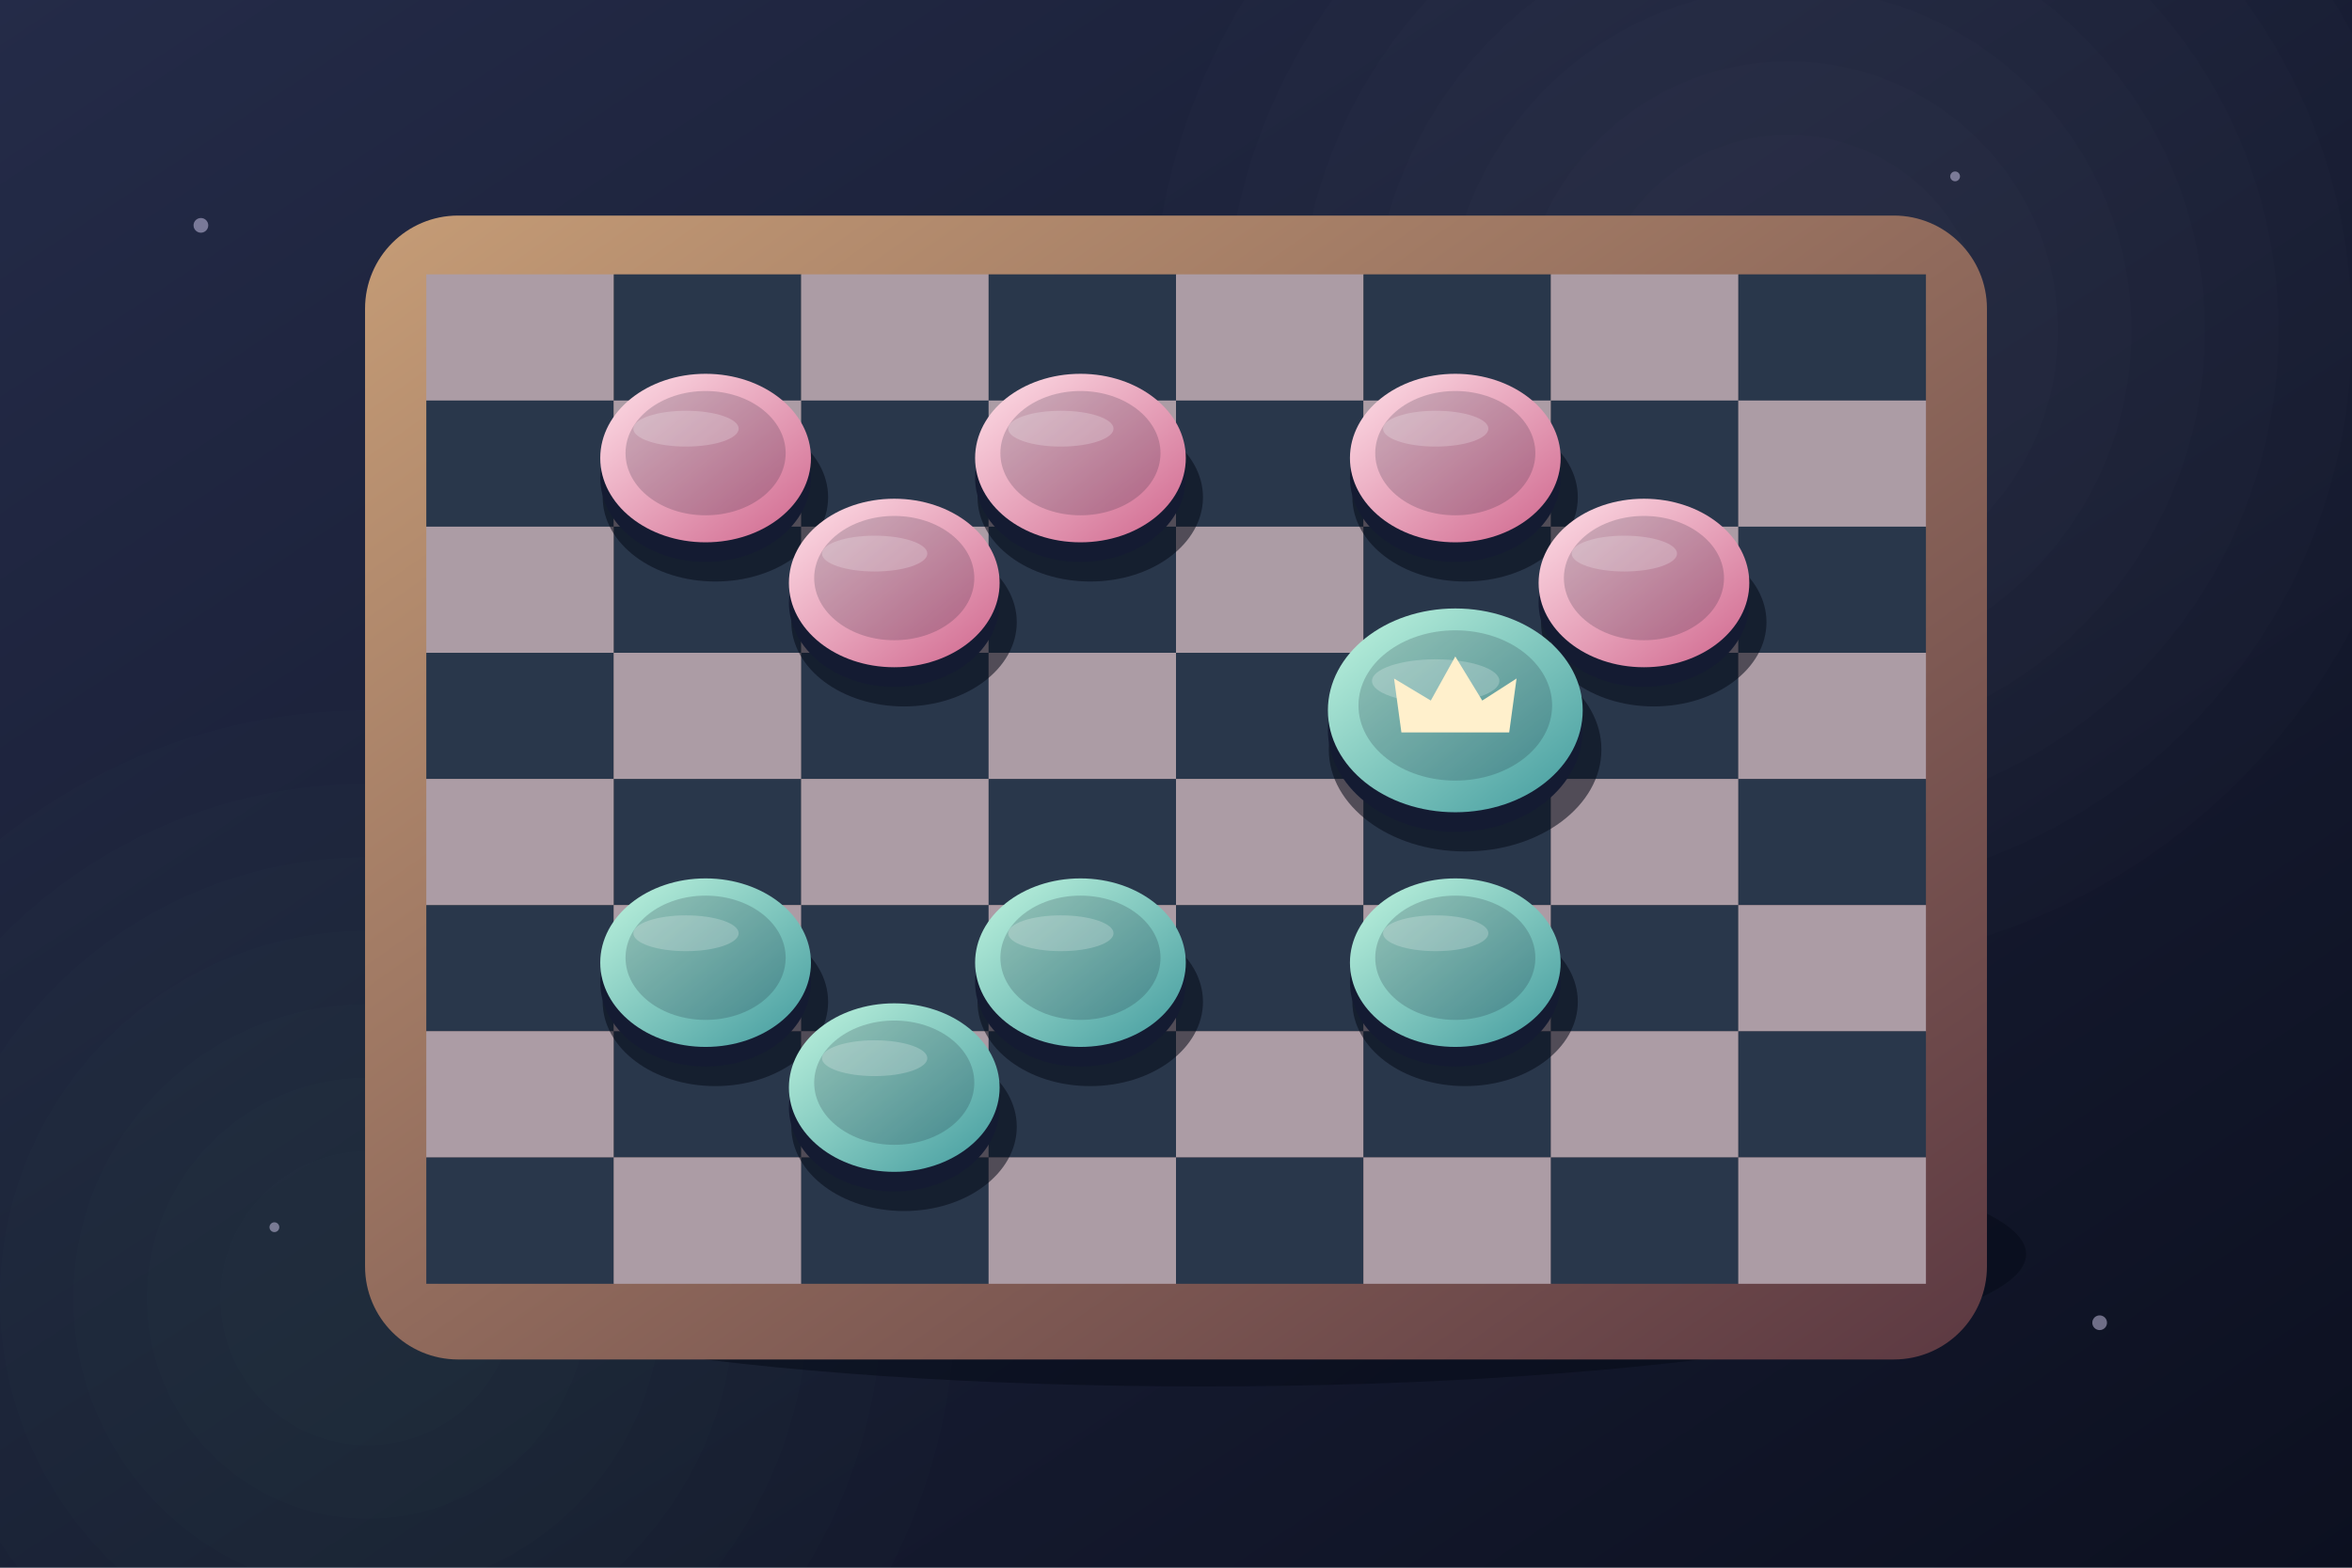
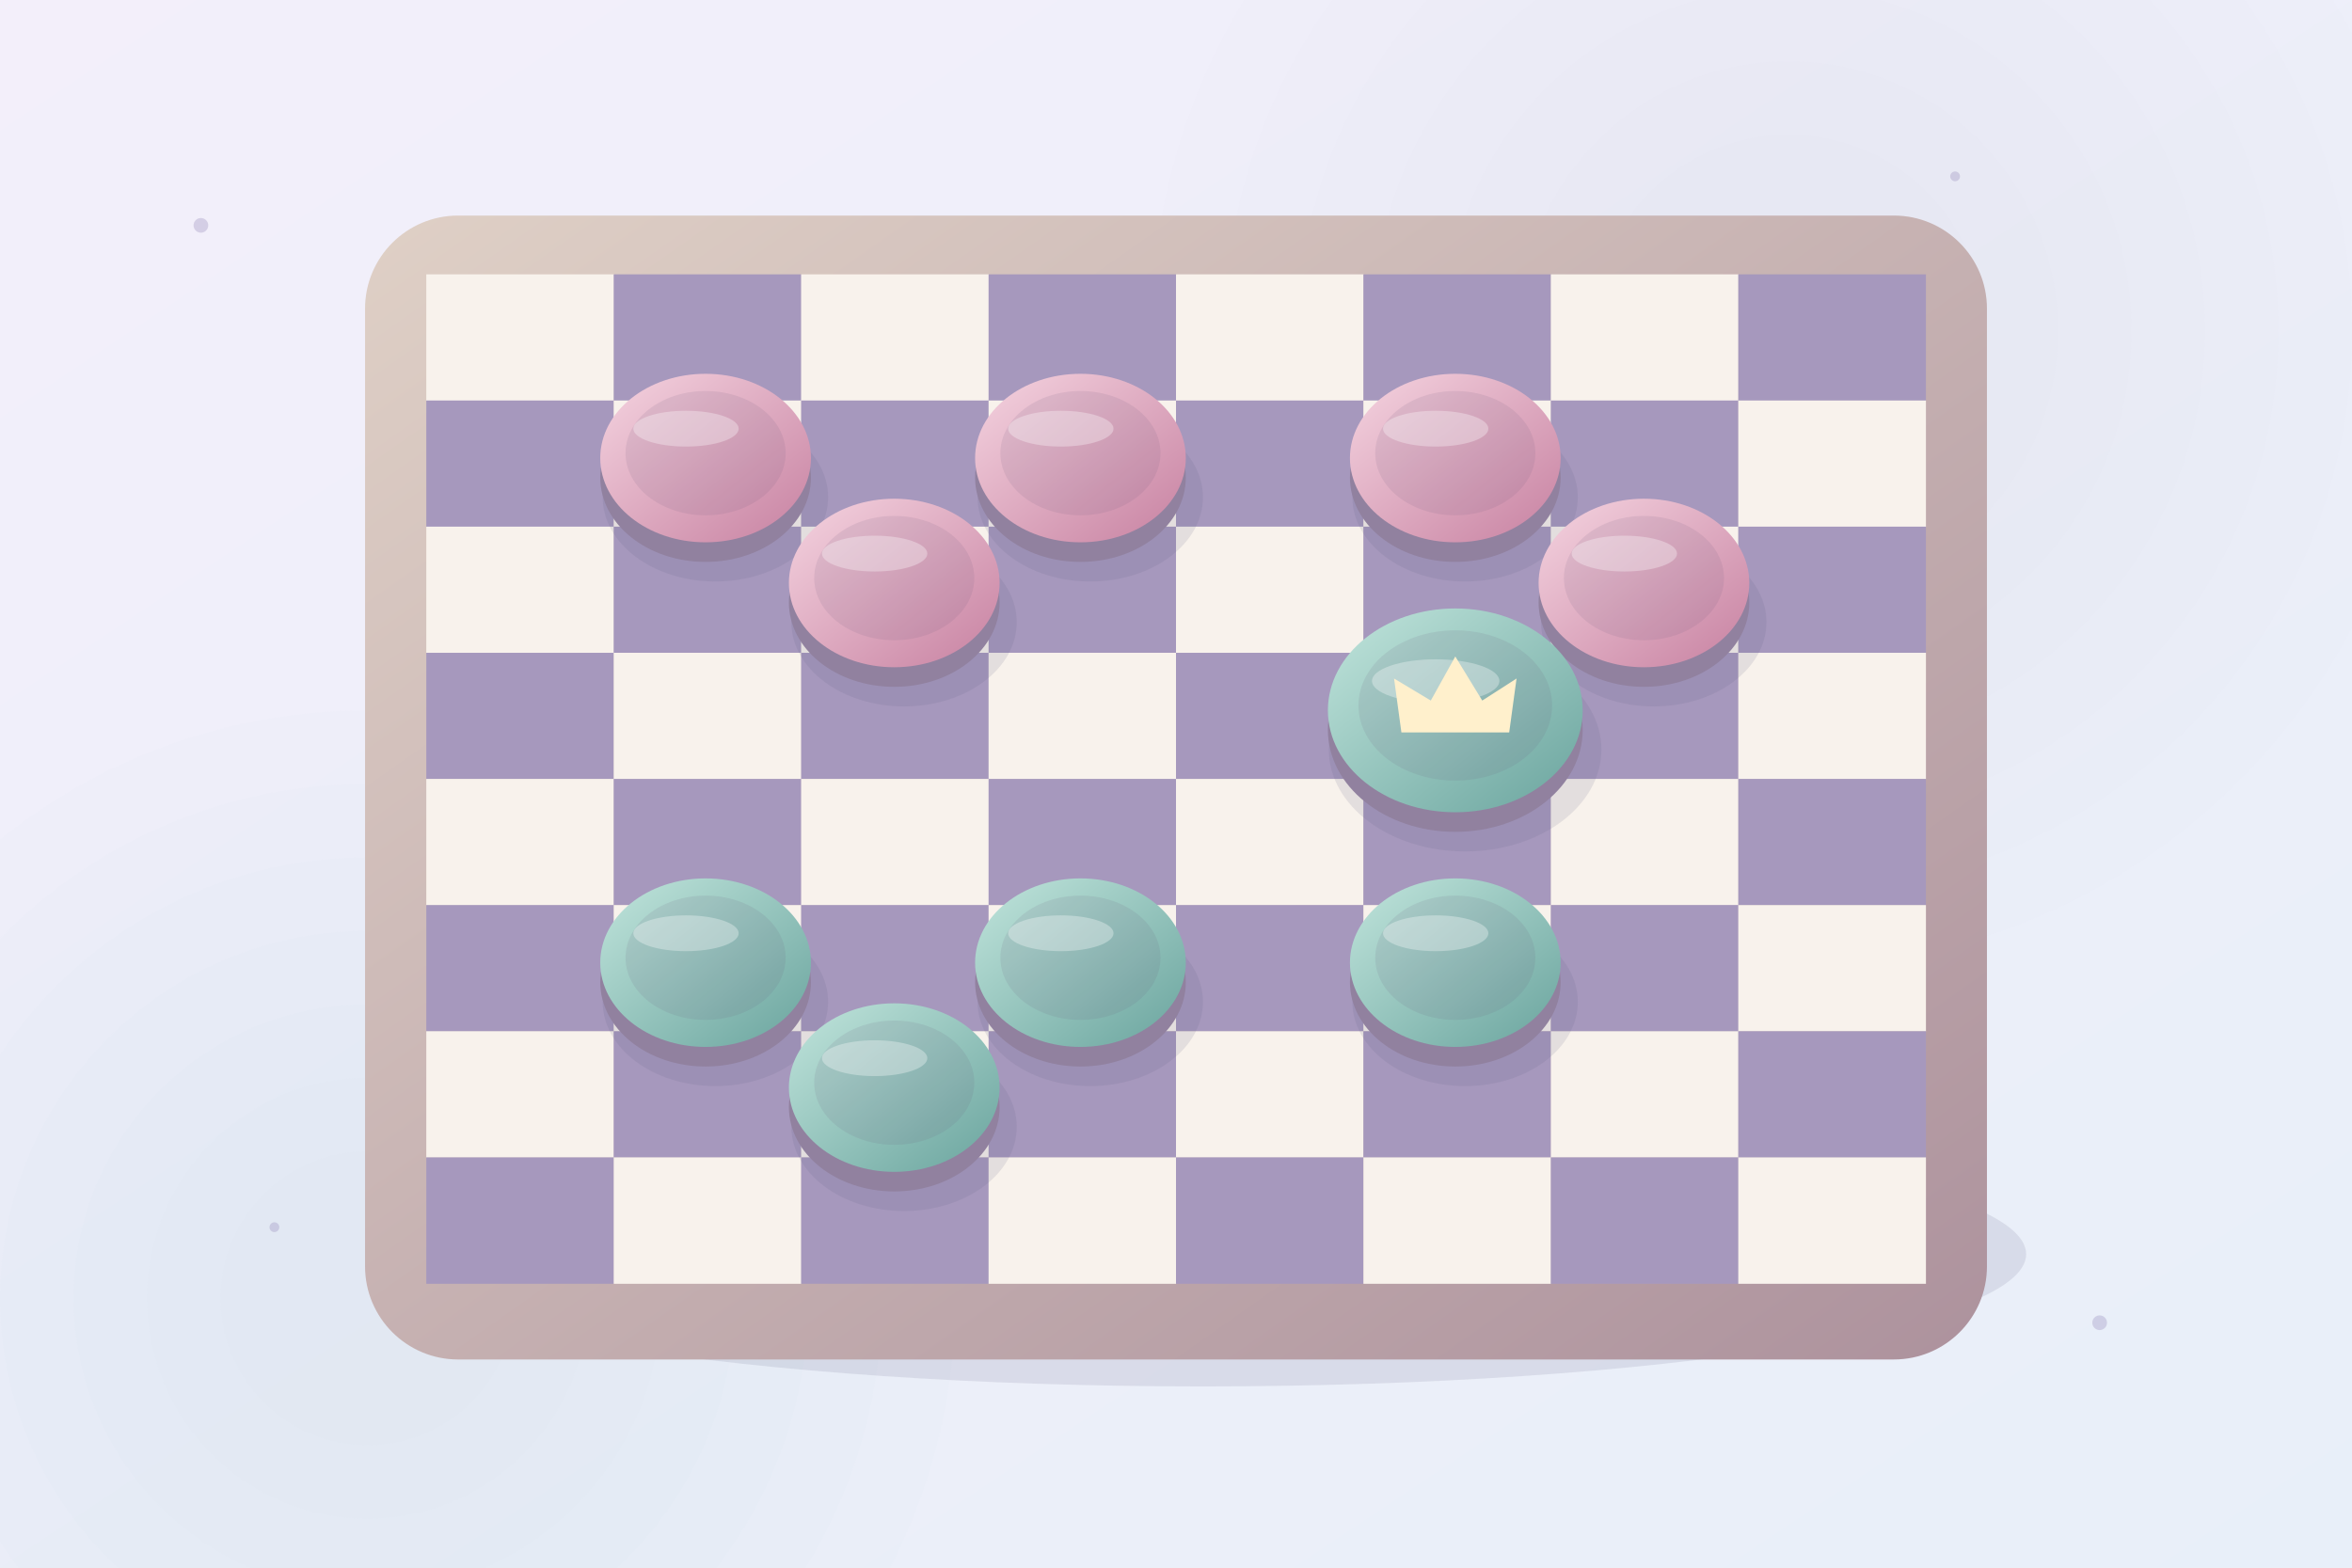
<svg xmlns="http://www.w3.org/2000/svg" width="960" height="640" viewBox="0 0 960 640" role="img" aria-labelledby="title">
  <defs>
    <linearGradient id="background" x2="1" y2="1">
-       <stop offset="0" stop-color="#242b48" />
-       <stop offset="1" stop-color="#0c1020" />
+       <stop offset="0" stop-color="#f3effa" />
+       <stop offset="1" stop-color="#e8eff9" />
    </linearGradient>
    <linearGradient id="rose" x2="1" y2="1">
-       <stop offset="0" stop-color="#ffe0e8" />
-       <stop offset="1" stop-color="#cf668d" />
+       <stop offset="0" stop-color="#f5d4e0" />
+       <stop offset="1" stop-color="#c781a1" />
    </linearGradient>
    <linearGradient id="teal" x2="1" y2="1">
-       <stop offset="0" stop-color="#c0f5df" />
-       <stop offset="1" stop-color="#429a9e" />
+       <stop offset="0" stop-color="#c1e5dc" />
+       <stop offset="1" stop-color="#6aa49e" />
    </linearGradient>
    <linearGradient id="lilac" x2="1" y2="1">
-       <stop offset="0" stop-color="#ded4ff" />
-       <stop offset="1" stop-color="#7b68ba" />
+       <stop offset="0" stop-color="#dcd3ee" />
+       <stop offset="1" stop-color="#9683c4" />
    </linearGradient>
    <linearGradient id="pearl" x2="1" y2="1">
      <stop offset="0" stop-color="#ffffff" />
-       <stop offset="1" stop-color="#a8bfd0" />
+       <stop offset="1" stop-color="#d1dce6" />
    </linearGradient>
    <linearGradient id="wood" x2="1" y2="1">
-       <stop offset="0" stop-color="#c59c76" />
-       <stop offset="1" stop-color="#5c3942" />
+       <stop offset="0" stop-color="#dfd0c6" />
+       <stop offset="1" stop-color="#ad929d" />
    </linearGradient>
    <linearGradient id="felt" x2="1" y2="1">
-       <stop offset="0" stop-color="#357d81" />
-       <stop offset="1" stop-color="#153e50" />
+       <stop offset="0" stop-color="#6b9d97" />
+       <stop offset="1" stop-color="#3b6e71" />
    </linearGradient>
    <linearGradient id="ocean" x2="1" y2="1">
-       <stop offset="0" stop-color="#345a80" />
-       <stop offset="1" stop-color="#152e4f" />
+       <stop offset="0" stop-color="#d5e8f0" />
+       <stop offset="1" stop-color="#a5c8d8" />
    </linearGradient>
  </defs>
  <rect x="0" y="0" width="960" height="640" rx="0" fill="url(#background)" />
-   <ellipse cx="730" cy="135" rx="260" ry="260" fill="#9f89d6" opacity="0.012" />
-   <ellipse cx="730" cy="135" rx="230" ry="230" fill="#9f89d6" opacity="0.012" />
-   <ellipse cx="730" cy="135" rx="200" ry="200" fill="#9f89d6" opacity="0.012" />
-   <ellipse cx="730" cy="135" rx="170" ry="170" fill="#9f89d6" opacity="0.012" />
-   <ellipse cx="730" cy="135" rx="140" ry="140" fill="#9f89d6" opacity="0.012" />
-   <ellipse cx="730" cy="135" rx="110" ry="110" fill="#9f89d6" opacity="0.012" />
-   <ellipse cx="730" cy="135" rx="80" ry="80" fill="#9f89d6" opacity="0.012" />
-   <ellipse cx="150" cy="530" rx="240" ry="240" fill="#5cc9c1" opacity="0.014" />
-   <ellipse cx="150" cy="530" rx="210" ry="210" fill="#5cc9c1" opacity="0.014" />
-   <ellipse cx="150" cy="530" rx="180" ry="180" fill="#5cc9c1" opacity="0.014" />
-   <ellipse cx="150" cy="530" rx="150" ry="150" fill="#5cc9c1" opacity="0.014" />
-   <ellipse cx="150" cy="530" rx="120" ry="120" fill="#5cc9c1" opacity="0.014" />
-   <ellipse cx="150" cy="530" rx="90" ry="90" fill="#5cc9c1" opacity="0.014" />
-   <ellipse cx="150" cy="530" rx="60" ry="60" fill="#5cc9c1" opacity="0.014" />
-   <ellipse cx="82" cy="92" rx="3" ry="3" fill="#e5dcff" opacity="0.45" />
-   <ellipse cx="857" cy="540" rx="3" ry="3" fill="#e5dcff" opacity="0.45" />
-   <ellipse cx="798" cy="72" rx="2" ry="2" fill="#e5dcff" opacity="0.45" />
-   <ellipse cx="112" cy="501" rx="2" ry="2" fill="#e5dcff" opacity="0.45" />
-   <ellipse cx="491" cy="512" rx="336" ry="54" fill="#060b18" opacity="0.55" />
+   <ellipse cx="730" cy="135" rx="260" ry="260" fill="#bba7d8" opacity="0.016" />
+   <ellipse cx="730" cy="135" rx="230" ry="230" fill="#bba7d8" opacity="0.016" />
+   <ellipse cx="730" cy="135" rx="200" ry="200" fill="#bba7d8" opacity="0.016" />
+   <ellipse cx="730" cy="135" rx="170" ry="170" fill="#bba7d8" opacity="0.016" />
+   <ellipse cx="730" cy="135" rx="140" ry="140" fill="#bba7d8" opacity="0.016" />
+   <ellipse cx="730" cy="135" rx="110" ry="110" fill="#bba7d8" opacity="0.016" />
+   <ellipse cx="730" cy="135" rx="80" ry="80" fill="#bba7d8" opacity="0.016" />
+   <ellipse cx="150" cy="530" rx="240" ry="240" fill="#b2d8d5" opacity="0.022" />
+   <ellipse cx="150" cy="530" rx="210" ry="210" fill="#b2d8d5" opacity="0.022" />
+   <ellipse cx="150" cy="530" rx="180" ry="180" fill="#b2d8d5" opacity="0.022" />
+   <ellipse cx="150" cy="530" rx="150" ry="150" fill="#b2d8d5" opacity="0.022" />
+   <ellipse cx="150" cy="530" rx="120" ry="120" fill="#b2d8d5" opacity="0.022" />
+   <ellipse cx="150" cy="530" rx="90" ry="90" fill="#b2d8d5" opacity="0.022" />
+   <ellipse cx="150" cy="530" rx="60" ry="60" fill="#b2d8d5" opacity="0.022" />
+   <ellipse cx="82" cy="92" rx="3" ry="3" fill="#8e81b4" opacity="0.3" />
+   <ellipse cx="857" cy="540" rx="3" ry="3" fill="#8e81b4" opacity="0.3" />
+   <ellipse cx="798" cy="72" rx="2" ry="2" fill="#8e81b4" opacity="0.3" />
+   <ellipse cx="112" cy="501" rx="2" ry="2" fill="#8e81b4" opacity="0.3" />
+   <ellipse cx="491" cy="512" rx="336" ry="54" fill="#626080" opacity="0.14" />
  <rect x="149" y="88" width="662" height="467" rx="38" fill="url(#wood)" />
-   <rect x="174" y="112" width="76.6" height="51.6" rx="0" fill="#ac9ca5" />
-   <rect x="250.5" y="112" width="76.6" height="51.6" rx="0" fill="#29374b" />
-   <rect x="327" y="112" width="76.6" height="51.6" rx="0" fill="#ac9ca5" />
-   <rect x="403.5" y="112" width="76.6" height="51.6" rx="0" fill="#29374b" />
-   <rect x="480" y="112" width="76.6" height="51.6" rx="0" fill="#ac9ca5" />
-   <rect x="556.5" y="112" width="76.6" height="51.6" rx="0" fill="#29374b" />
-   <rect x="633" y="112" width="76.6" height="51.6" rx="0" fill="#ac9ca5" />
-   <rect x="709.5" y="112" width="76.6" height="51.6" rx="0" fill="#29374b" />
-   <rect x="174" y="163.5" width="76.6" height="51.6" rx="0" fill="#29374b" />
-   <rect x="250.5" y="163.5" width="76.6" height="51.6" rx="0" fill="#ac9ca5" />
-   <rect x="327" y="163.5" width="76.6" height="51.6" rx="0" fill="#29374b" />
-   <rect x="403.5" y="163.5" width="76.6" height="51.6" rx="0" fill="#ac9ca5" />
-   <rect x="480" y="163.5" width="76.6" height="51.6" rx="0" fill="#29374b" />
-   <rect x="556.5" y="163.5" width="76.6" height="51.6" rx="0" fill="#ac9ca5" />
-   <rect x="633" y="163.5" width="76.6" height="51.6" rx="0" fill="#29374b" />
-   <rect x="709.5" y="163.5" width="76.6" height="51.6" rx="0" fill="#ac9ca5" />
-   <rect x="174" y="215" width="76.6" height="51.6" rx="0" fill="#ac9ca5" />
-   <rect x="250.5" y="215" width="76.6" height="51.6" rx="0" fill="#29374b" />
-   <rect x="327" y="215" width="76.6" height="51.6" rx="0" fill="#ac9ca5" />
-   <rect x="403.5" y="215" width="76.6" height="51.6" rx="0" fill="#29374b" />
-   <rect x="480" y="215" width="76.6" height="51.6" rx="0" fill="#ac9ca5" />
-   <rect x="556.5" y="215" width="76.6" height="51.6" rx="0" fill="#29374b" />
-   <rect x="633" y="215" width="76.6" height="51.6" rx="0" fill="#ac9ca5" />
-   <rect x="709.5" y="215" width="76.6" height="51.6" rx="0" fill="#29374b" />
-   <rect x="174" y="266.5" width="76.6" height="51.6" rx="0" fill="#29374b" />
-   <rect x="250.5" y="266.5" width="76.6" height="51.6" rx="0" fill="#ac9ca5" />
-   <rect x="327" y="266.5" width="76.6" height="51.6" rx="0" fill="#29374b" />
-   <rect x="403.5" y="266.5" width="76.6" height="51.6" rx="0" fill="#ac9ca5" />
-   <rect x="480" y="266.5" width="76.6" height="51.6" rx="0" fill="#29374b" />
-   <rect x="556.5" y="266.5" width="76.6" height="51.6" rx="0" fill="#ac9ca5" />
-   <rect x="633" y="266.5" width="76.6" height="51.6" rx="0" fill="#29374b" />
-   <rect x="709.5" y="266.5" width="76.6" height="51.6" rx="0" fill="#ac9ca5" />
-   <rect x="174" y="318" width="76.6" height="51.6" rx="0" fill="#ac9ca5" />
-   <rect x="250.5" y="318" width="76.6" height="51.6" rx="0" fill="#29374b" />
-   <rect x="327" y="318" width="76.6" height="51.6" rx="0" fill="#ac9ca5" />
-   <rect x="403.5" y="318" width="76.6" height="51.6" rx="0" fill="#29374b" />
-   <rect x="480" y="318" width="76.6" height="51.6" rx="0" fill="#ac9ca5" />
-   <rect x="556.5" y="318" width="76.6" height="51.6" rx="0" fill="#29374b" />
-   <rect x="633" y="318" width="76.6" height="51.6" rx="0" fill="#ac9ca5" />
-   <rect x="709.5" y="318" width="76.6" height="51.6" rx="0" fill="#29374b" />
-   <rect x="174" y="369.5" width="76.6" height="51.6" rx="0" fill="#29374b" />
-   <rect x="250.5" y="369.5" width="76.6" height="51.6" rx="0" fill="#ac9ca5" />
-   <rect x="327" y="369.5" width="76.6" height="51.6" rx="0" fill="#29374b" />
-   <rect x="403.5" y="369.5" width="76.6" height="51.6" rx="0" fill="#ac9ca5" />
-   <rect x="480" y="369.5" width="76.6" height="51.6" rx="0" fill="#29374b" />
-   <rect x="556.5" y="369.5" width="76.6" height="51.6" rx="0" fill="#ac9ca5" />
-   <rect x="633" y="369.5" width="76.6" height="51.6" rx="0" fill="#29374b" />
-   <rect x="709.5" y="369.5" width="76.6" height="51.6" rx="0" fill="#ac9ca5" />
-   <rect x="174" y="421" width="76.6" height="51.6" rx="0" fill="#ac9ca5" />
-   <rect x="250.5" y="421" width="76.6" height="51.6" rx="0" fill="#29374b" />
-   <rect x="327" y="421" width="76.6" height="51.6" rx="0" fill="#ac9ca5" />
-   <rect x="403.5" y="421" width="76.6" height="51.6" rx="0" fill="#29374b" />
-   <rect x="480" y="421" width="76.6" height="51.6" rx="0" fill="#ac9ca5" />
-   <rect x="556.5" y="421" width="76.6" height="51.6" rx="0" fill="#29374b" />
-   <rect x="633" y="421" width="76.6" height="51.6" rx="0" fill="#ac9ca5" />
-   <rect x="709.5" y="421" width="76.6" height="51.6" rx="0" fill="#29374b" />
-   <rect x="174" y="472.5" width="76.6" height="51.6" rx="0" fill="#29374b" />
-   <rect x="250.5" y="472.5" width="76.6" height="51.6" rx="0" fill="#ac9ca5" />
-   <rect x="327" y="472.5" width="76.6" height="51.6" rx="0" fill="#29374b" />
-   <rect x="403.5" y="472.5" width="76.6" height="51.6" rx="0" fill="#ac9ca5" />
-   <rect x="480" y="472.5" width="76.6" height="51.6" rx="0" fill="#29374b" />
-   <rect x="556.5" y="472.5" width="76.6" height="51.6" rx="0" fill="#ac9ca5" />
-   <rect x="633" y="472.5" width="76.6" height="51.6" rx="0" fill="#29374b" />
-   <rect x="709.5" y="472.5" width="76.6" height="51.6" rx="0" fill="#ac9ca5" />
-   <ellipse cx="292" cy="203" rx="46.01" ry="34.4" fill="#060b18" opacity="0.55" />
-   <ellipse cx="288" cy="195" rx="43" ry="34.4" fill="#141b32" />
+   <rect x="174" y="112" width="76.6" height="51.6" rx="0" fill="#f8f2ec" />
+   <rect x="250.5" y="112" width="76.6" height="51.6" rx="0" fill="#a698bd" />
+   <rect x="327" y="112" width="76.6" height="51.6" rx="0" fill="#f8f2ec" />
+   <rect x="403.5" y="112" width="76.6" height="51.6" rx="0" fill="#a698bd" />
+   <rect x="480" y="112" width="76.6" height="51.6" rx="0" fill="#f8f2ec" />
+   <rect x="556.5" y="112" width="76.6" height="51.6" rx="0" fill="#a698bd" />
+   <rect x="633" y="112" width="76.6" height="51.6" rx="0" fill="#f8f2ec" />
+   <rect x="709.5" y="112" width="76.6" height="51.6" rx="0" fill="#a698bd" />
+   <rect x="174" y="163.5" width="76.6" height="51.6" rx="0" fill="#a698bd" />
+   <rect x="250.5" y="163.5" width="76.6" height="51.6" rx="0" fill="#f8f2ec" />
+   <rect x="327" y="163.5" width="76.6" height="51.6" rx="0" fill="#a698bd" />
+   <rect x="403.5" y="163.5" width="76.6" height="51.6" rx="0" fill="#f8f2ec" />
+   <rect x="480" y="163.5" width="76.6" height="51.6" rx="0" fill="#a698bd" />
+   <rect x="556.5" y="163.5" width="76.6" height="51.6" rx="0" fill="#f8f2ec" />
+   <rect x="633" y="163.5" width="76.6" height="51.6" rx="0" fill="#a698bd" />
+   <rect x="709.5" y="163.5" width="76.6" height="51.6" rx="0" fill="#f8f2ec" />
+   <rect x="174" y="215" width="76.6" height="51.6" rx="0" fill="#f8f2ec" />
+   <rect x="250.5" y="215" width="76.6" height="51.6" rx="0" fill="#a698bd" />
+   <rect x="327" y="215" width="76.6" height="51.6" rx="0" fill="#f8f2ec" />
+   <rect x="403.5" y="215" width="76.6" height="51.6" rx="0" fill="#a698bd" />
+   <rect x="480" y="215" width="76.6" height="51.6" rx="0" fill="#f8f2ec" />
+   <rect x="556.5" y="215" width="76.6" height="51.6" rx="0" fill="#a698bd" />
+   <rect x="633" y="215" width="76.6" height="51.6" rx="0" fill="#f8f2ec" />
+   <rect x="709.5" y="215" width="76.6" height="51.6" rx="0" fill="#a698bd" />
+   <rect x="174" y="266.5" width="76.6" height="51.6" rx="0" fill="#a698bd" />
+   <rect x="250.5" y="266.5" width="76.6" height="51.6" rx="0" fill="#f8f2ec" />
+   <rect x="327" y="266.5" width="76.6" height="51.6" rx="0" fill="#a698bd" />
+   <rect x="403.5" y="266.5" width="76.6" height="51.6" rx="0" fill="#f8f2ec" />
+   <rect x="480" y="266.5" width="76.6" height="51.6" rx="0" fill="#a698bd" />
+   <rect x="556.5" y="266.5" width="76.6" height="51.6" rx="0" fill="#f8f2ec" />
+   <rect x="633" y="266.5" width="76.6" height="51.6" rx="0" fill="#a698bd" />
+   <rect x="709.5" y="266.5" width="76.6" height="51.6" rx="0" fill="#f8f2ec" />
+   <rect x="174" y="318" width="76.6" height="51.6" rx="0" fill="#f8f2ec" />
+   <rect x="250.5" y="318" width="76.6" height="51.6" rx="0" fill="#a698bd" />
+   <rect x="327" y="318" width="76.6" height="51.6" rx="0" fill="#f8f2ec" />
+   <rect x="403.5" y="318" width="76.6" height="51.6" rx="0" fill="#a698bd" />
+   <rect x="480" y="318" width="76.6" height="51.6" rx="0" fill="#f8f2ec" />
+   <rect x="556.5" y="318" width="76.6" height="51.6" rx="0" fill="#a698bd" />
+   <rect x="633" y="318" width="76.6" height="51.6" rx="0" fill="#f8f2ec" />
+   <rect x="709.5" y="318" width="76.6" height="51.6" rx="0" fill="#a698bd" />
+   <rect x="174" y="369.5" width="76.6" height="51.6" rx="0" fill="#a698bd" />
+   <rect x="250.5" y="369.5" width="76.6" height="51.6" rx="0" fill="#f8f2ec" />
+   <rect x="327" y="369.5" width="76.6" height="51.6" rx="0" fill="#a698bd" />
+   <rect x="403.5" y="369.5" width="76.6" height="51.6" rx="0" fill="#f8f2ec" />
+   <rect x="480" y="369.5" width="76.6" height="51.6" rx="0" fill="#a698bd" />
+   <rect x="556.5" y="369.5" width="76.6" height="51.6" rx="0" fill="#f8f2ec" />
+   <rect x="633" y="369.5" width="76.6" height="51.6" rx="0" fill="#a698bd" />
+   <rect x="709.5" y="369.5" width="76.6" height="51.6" rx="0" fill="#f8f2ec" />
+   <rect x="174" y="421" width="76.6" height="51.6" rx="0" fill="#f8f2ec" />
+   <rect x="250.5" y="421" width="76.6" height="51.6" rx="0" fill="#a698bd" />
+   <rect x="327" y="421" width="76.6" height="51.6" rx="0" fill="#f8f2ec" />
+   <rect x="403.5" y="421" width="76.6" height="51.6" rx="0" fill="#a698bd" />
+   <rect x="480" y="421" width="76.6" height="51.6" rx="0" fill="#f8f2ec" />
+   <rect x="556.5" y="421" width="76.6" height="51.6" rx="0" fill="#a698bd" />
+   <rect x="633" y="421" width="76.6" height="51.6" rx="0" fill="#f8f2ec" />
+   <rect x="709.5" y="421" width="76.6" height="51.6" rx="0" fill="#a698bd" />
+   <rect x="174" y="472.5" width="76.6" height="51.6" rx="0" fill="#a698bd" />
+   <rect x="250.5" y="472.5" width="76.6" height="51.6" rx="0" fill="#f8f2ec" />
+   <rect x="327" y="472.5" width="76.6" height="51.6" rx="0" fill="#a698bd" />
+   <rect x="403.5" y="472.5" width="76.6" height="51.6" rx="0" fill="#f8f2ec" />
+   <rect x="480" y="472.5" width="76.6" height="51.6" rx="0" fill="#a698bd" />
+   <rect x="556.5" y="472.5" width="76.6" height="51.6" rx="0" fill="#f8f2ec" />
+   <rect x="633" y="472.5" width="76.6" height="51.6" rx="0" fill="#a698bd" />
+   <rect x="709.5" y="472.5" width="76.6" height="51.6" rx="0" fill="#f8f2ec" />
+   <ellipse cx="292" cy="203" rx="46.01" ry="34.4" fill="#626080" opacity="0.14" />
+   <ellipse cx="288" cy="195" rx="43" ry="34.4" fill="#91819f" />
  <ellipse cx="288" cy="187" rx="43" ry="34.4" fill="url(#rose)" />
-   <ellipse cx="288" cy="185" rx="32.68" ry="25.37" fill="#101729" opacity="0.19" />
-   <ellipse cx="280" cy="175" rx="21.5" ry="7.31" fill="#ffffff" opacity="0.22" />
-   <ellipse cx="445" cy="203" rx="46.01" ry="34.4" fill="#060b18" opacity="0.55" />
-   <ellipse cx="441" cy="195" rx="43" ry="34.4" fill="#141b32" />
+   <ellipse cx="288" cy="185" rx="32.68" ry="25.37" fill="#665575" opacity="0.12" />
+   <ellipse cx="280" cy="175" rx="21.5" ry="7.31" fill="#ffffff" opacity="0.32" />
+   <ellipse cx="445" cy="203" rx="46.01" ry="34.4" fill="#626080" opacity="0.14" />
+   <ellipse cx="441" cy="195" rx="43" ry="34.4" fill="#91819f" />
  <ellipse cx="441" cy="187" rx="43" ry="34.4" fill="url(#rose)" />
-   <ellipse cx="441" cy="185" rx="32.68" ry="25.37" fill="#101729" opacity="0.19" />
-   <ellipse cx="433" cy="175" rx="21.5" ry="7.31" fill="#ffffff" opacity="0.22" />
-   <ellipse cx="598" cy="203" rx="46.01" ry="34.4" fill="#060b18" opacity="0.55" />
-   <ellipse cx="594" cy="195" rx="43" ry="34.4" fill="#141b32" />
+   <ellipse cx="441" cy="185" rx="32.68" ry="25.37" fill="#665575" opacity="0.12" />
+   <ellipse cx="433" cy="175" rx="21.5" ry="7.31" fill="#ffffff" opacity="0.32" />
+   <ellipse cx="598" cy="203" rx="46.01" ry="34.4" fill="#626080" opacity="0.14" />
+   <ellipse cx="594" cy="195" rx="43" ry="34.4" fill="#91819f" />
  <ellipse cx="594" cy="187" rx="43" ry="34.4" fill="url(#rose)" />
-   <ellipse cx="594" cy="185" rx="32.68" ry="25.37" fill="#101729" opacity="0.19" />
-   <ellipse cx="586" cy="175" rx="21.5" ry="7.31" fill="#ffffff" opacity="0.22" />
-   <ellipse cx="369" cy="254" rx="46.01" ry="34.4" fill="#060b18" opacity="0.55" />
-   <ellipse cx="365" cy="246" rx="43" ry="34.4" fill="#141b32" />
+   <ellipse cx="594" cy="185" rx="32.68" ry="25.37" fill="#665575" opacity="0.12" />
+   <ellipse cx="586" cy="175" rx="21.5" ry="7.31" fill="#ffffff" opacity="0.32" />
+   <ellipse cx="369" cy="254" rx="46.01" ry="34.4" fill="#626080" opacity="0.14" />
+   <ellipse cx="365" cy="246" rx="43" ry="34.4" fill="#91819f" />
  <ellipse cx="365" cy="238" rx="43" ry="34.4" fill="url(#rose)" />
-   <ellipse cx="365" cy="236" rx="32.68" ry="25.37" fill="#101729" opacity="0.19" />
-   <ellipse cx="357" cy="226" rx="21.5" ry="7.31" fill="#ffffff" opacity="0.22" />
-   <ellipse cx="675" cy="254" rx="46.01" ry="34.4" fill="#060b18" opacity="0.55" />
-   <ellipse cx="671" cy="246" rx="43" ry="34.4" fill="#141b32" />
+   <ellipse cx="365" cy="236" rx="32.68" ry="25.37" fill="#665575" opacity="0.12" />
+   <ellipse cx="357" cy="226" rx="21.5" ry="7.31" fill="#ffffff" opacity="0.32" />
+   <ellipse cx="675" cy="254" rx="46.01" ry="34.4" fill="#626080" opacity="0.14" />
+   <ellipse cx="671" cy="246" rx="43" ry="34.4" fill="#91819f" />
  <ellipse cx="671" cy="238" rx="43" ry="34.4" fill="url(#rose)" />
-   <ellipse cx="671" cy="236" rx="32.68" ry="25.37" fill="#101729" opacity="0.19" />
-   <ellipse cx="663" cy="226" rx="21.5" ry="7.31" fill="#ffffff" opacity="0.22" />
-   <ellipse cx="292" cy="409" rx="46.01" ry="34.4" fill="#060b18" opacity="0.55" />
-   <ellipse cx="288" cy="401" rx="43" ry="34.4" fill="#141b32" />
+   <ellipse cx="671" cy="236" rx="32.68" ry="25.37" fill="#665575" opacity="0.12" />
+   <ellipse cx="663" cy="226" rx="21.5" ry="7.31" fill="#ffffff" opacity="0.32" />
+   <ellipse cx="292" cy="409" rx="46.01" ry="34.4" fill="#626080" opacity="0.14" />
+   <ellipse cx="288" cy="401" rx="43" ry="34.4" fill="#91819f" />
  <ellipse cx="288" cy="393" rx="43" ry="34.4" fill="url(#teal)" />
-   <ellipse cx="288" cy="391" rx="32.68" ry="25.37" fill="#101729" opacity="0.19" />
-   <ellipse cx="280" cy="381" rx="21.5" ry="7.31" fill="#ffffff" opacity="0.22" />
-   <ellipse cx="445" cy="409" rx="46.01" ry="34.4" fill="#060b18" opacity="0.55" />
-   <ellipse cx="441" cy="401" rx="43" ry="34.4" fill="#141b32" />
+   <ellipse cx="288" cy="391" rx="32.68" ry="25.37" fill="#665575" opacity="0.12" />
+   <ellipse cx="280" cy="381" rx="21.5" ry="7.31" fill="#ffffff" opacity="0.32" />
+   <ellipse cx="445" cy="409" rx="46.01" ry="34.4" fill="#626080" opacity="0.14" />
+   <ellipse cx="441" cy="401" rx="43" ry="34.4" fill="#91819f" />
  <ellipse cx="441" cy="393" rx="43" ry="34.4" fill="url(#teal)" />
-   <ellipse cx="441" cy="391" rx="32.68" ry="25.37" fill="#101729" opacity="0.19" />
-   <ellipse cx="433" cy="381" rx="21.5" ry="7.31" fill="#ffffff" opacity="0.22" />
-   <ellipse cx="369" cy="460" rx="46.01" ry="34.4" fill="#060b18" opacity="0.55" />
-   <ellipse cx="365" cy="452" rx="43" ry="34.4" fill="#141b32" />
+   <ellipse cx="441" cy="391" rx="32.68" ry="25.37" fill="#665575" opacity="0.12" />
+   <ellipse cx="433" cy="381" rx="21.5" ry="7.31" fill="#ffffff" opacity="0.32" />
+   <ellipse cx="369" cy="460" rx="46.01" ry="34.4" fill="#626080" opacity="0.14" />
+   <ellipse cx="365" cy="452" rx="43" ry="34.4" fill="#91819f" />
  <ellipse cx="365" cy="444" rx="43" ry="34.4" fill="url(#teal)" />
-   <ellipse cx="365" cy="442" rx="32.68" ry="25.37" fill="#101729" opacity="0.19" />
-   <ellipse cx="357" cy="432" rx="21.5" ry="7.31" fill="#ffffff" opacity="0.22" />
-   <ellipse cx="598" cy="409" rx="46.01" ry="34.4" fill="#060b18" opacity="0.55" />
-   <ellipse cx="594" cy="401" rx="43" ry="34.4" fill="#141b32" />
+   <ellipse cx="365" cy="442" rx="32.68" ry="25.37" fill="#665575" opacity="0.12" />
+   <ellipse cx="357" cy="432" rx="21.5" ry="7.31" fill="#ffffff" opacity="0.32" />
+   <ellipse cx="598" cy="409" rx="46.01" ry="34.4" fill="#626080" opacity="0.14" />
+   <ellipse cx="594" cy="401" rx="43" ry="34.4" fill="#91819f" />
  <ellipse cx="594" cy="393" rx="43" ry="34.4" fill="url(#teal)" />
-   <ellipse cx="594" cy="391" rx="32.68" ry="25.37" fill="#101729" opacity="0.19" />
-   <ellipse cx="586" cy="381" rx="21.5" ry="7.31" fill="#ffffff" opacity="0.22" />
-   <ellipse cx="598" cy="306" rx="55.64" ry="41.6" fill="#060b18" opacity="0.55" />
-   <ellipse cx="594" cy="298" rx="52" ry="41.6" fill="#141b32" />
+   <ellipse cx="594" cy="391" rx="32.68" ry="25.37" fill="#665575" opacity="0.12" />
+   <ellipse cx="586" cy="381" rx="21.5" ry="7.31" fill="#ffffff" opacity="0.32" />
+   <ellipse cx="598" cy="306" rx="55.64" ry="41.6" fill="#626080" opacity="0.14" />
+   <ellipse cx="594" cy="298" rx="52" ry="41.6" fill="#91819f" />
  <ellipse cx="594" cy="290" rx="52" ry="41.6" fill="url(#teal)" />
-   <ellipse cx="594" cy="288" rx="39.52" ry="30.68" fill="#101729" opacity="0.19" />
-   <ellipse cx="586" cy="278" rx="26" ry="8.84" fill="#ffffff" opacity="0.22" />
+   <ellipse cx="594" cy="288" rx="39.52" ry="30.68" fill="#665575" opacity="0.12" />
+   <ellipse cx="586" cy="278" rx="26" ry="8.84" fill="#ffffff" opacity="0.32" />
  <polygon points="572,299 569,277 584,286 594,268 605,286 619,277 616,299" fill="#fff0cc" />
</svg>
